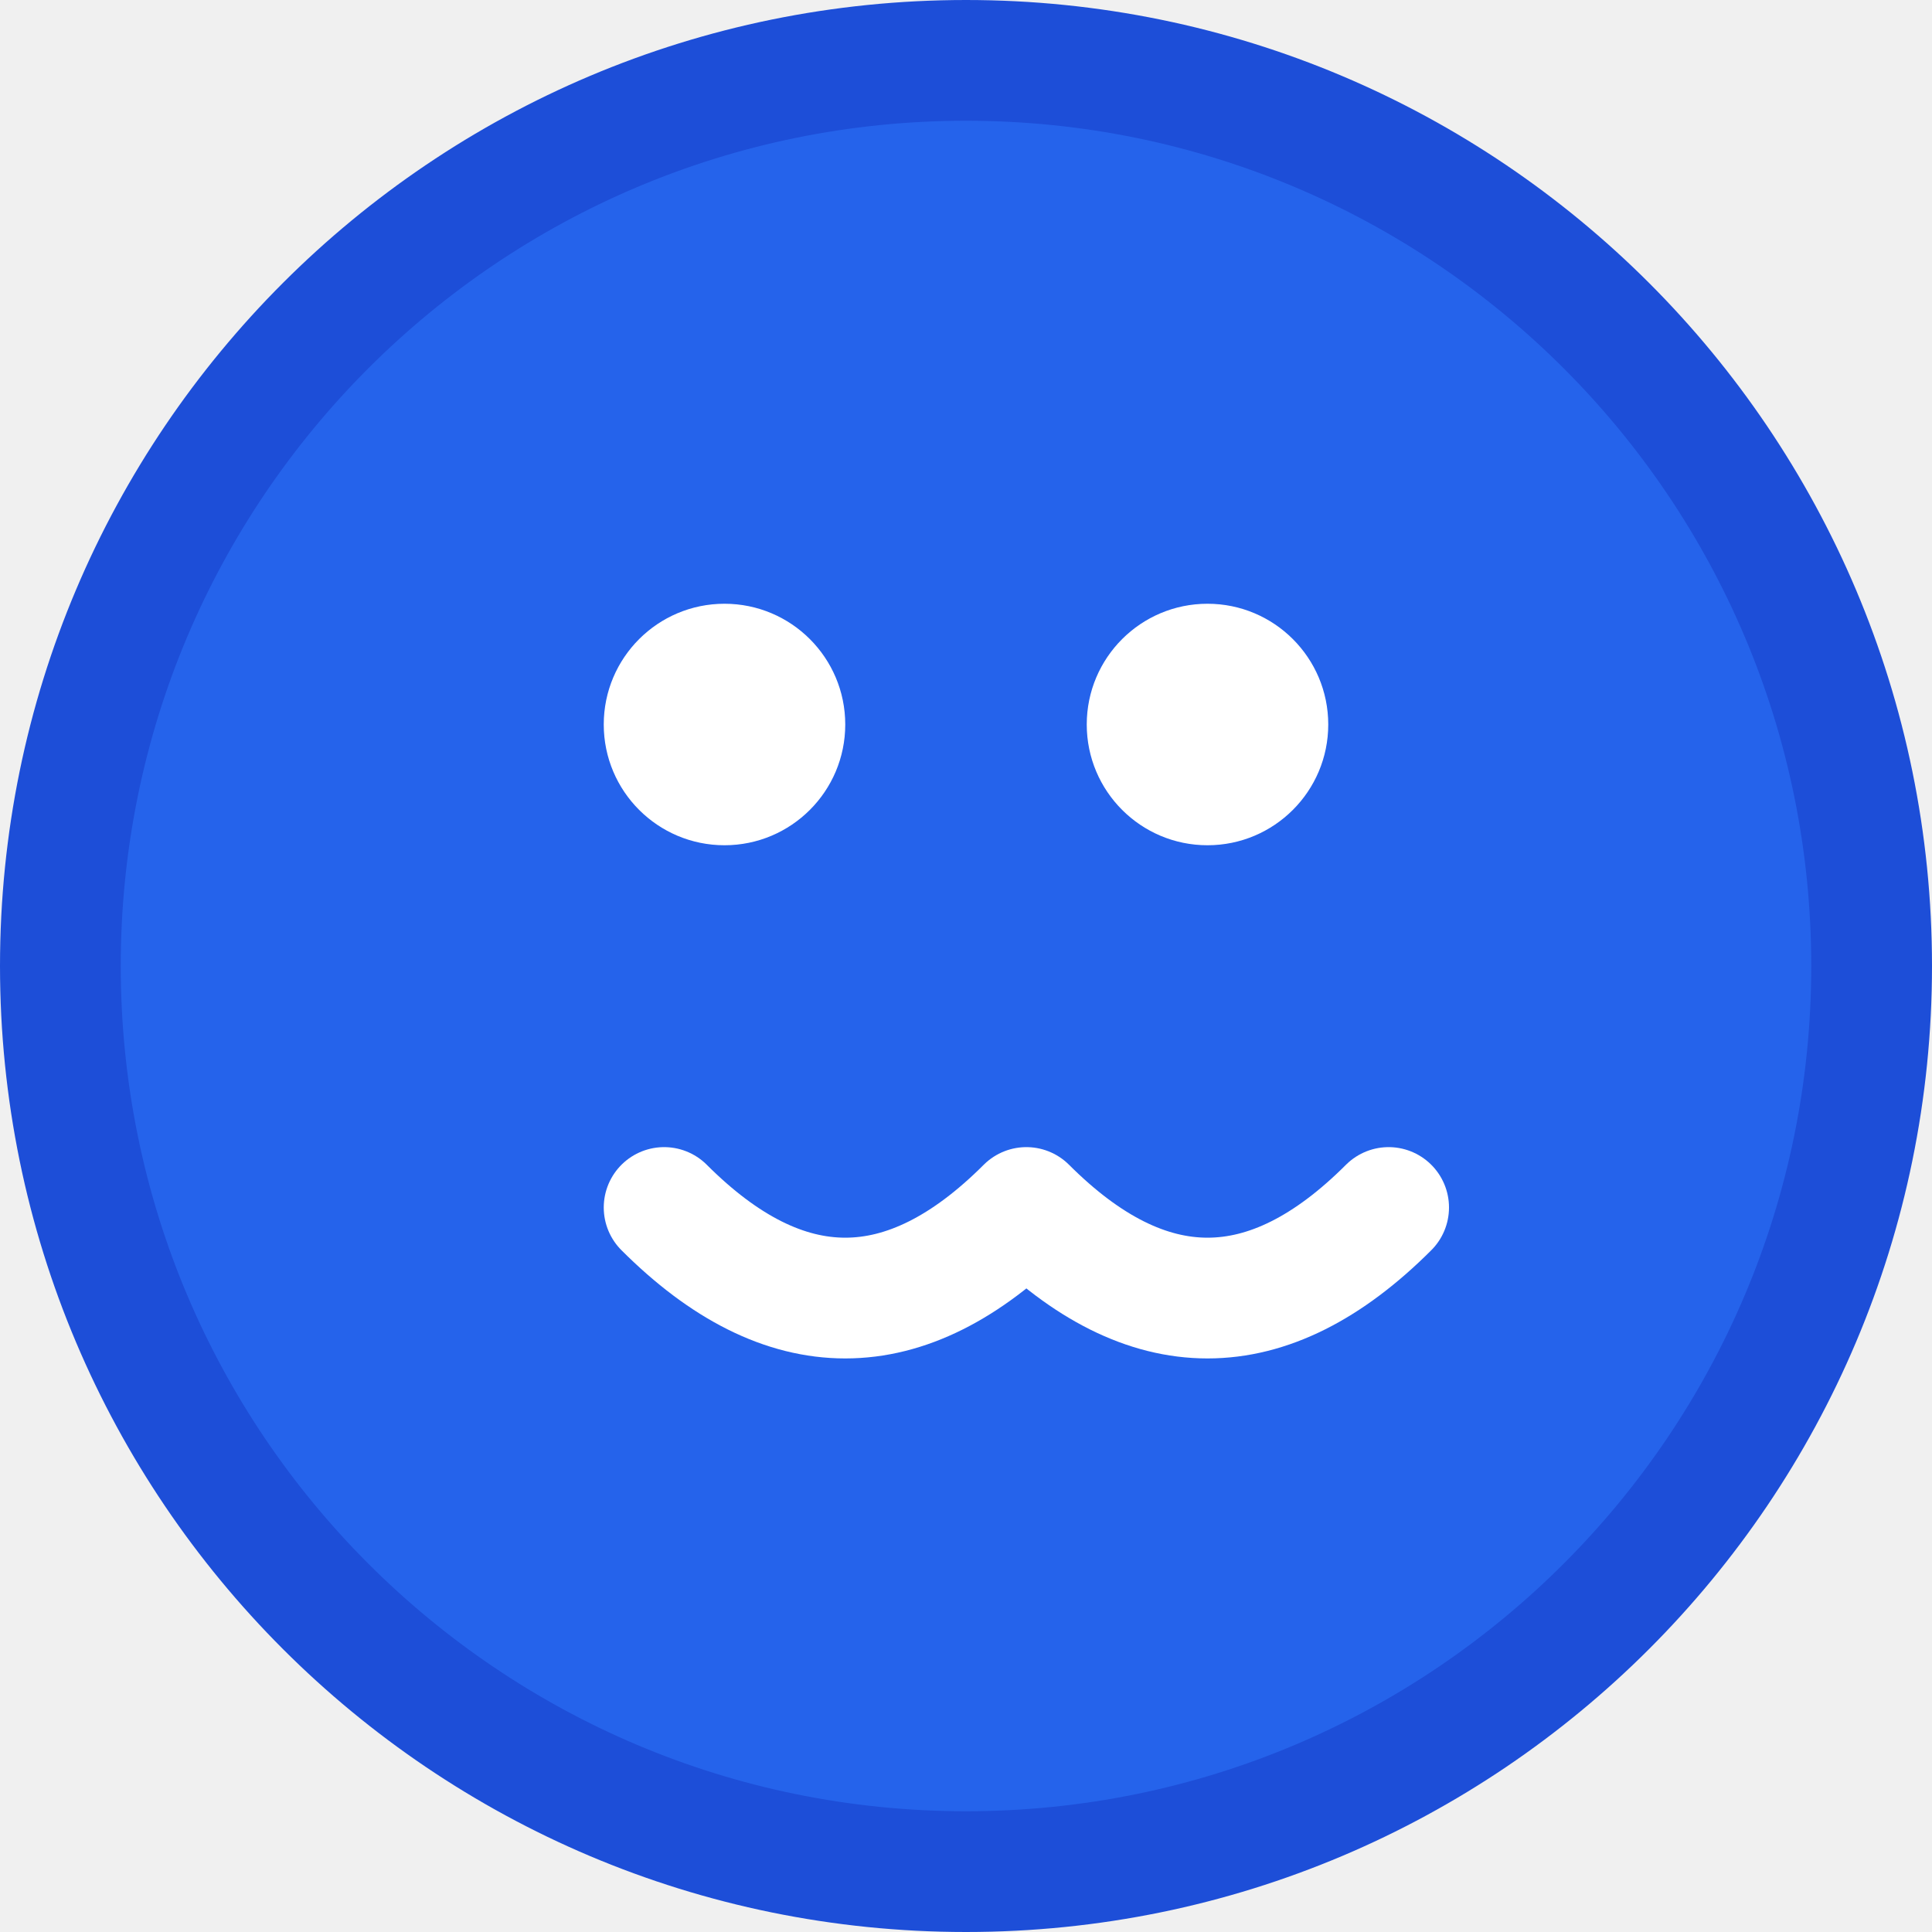
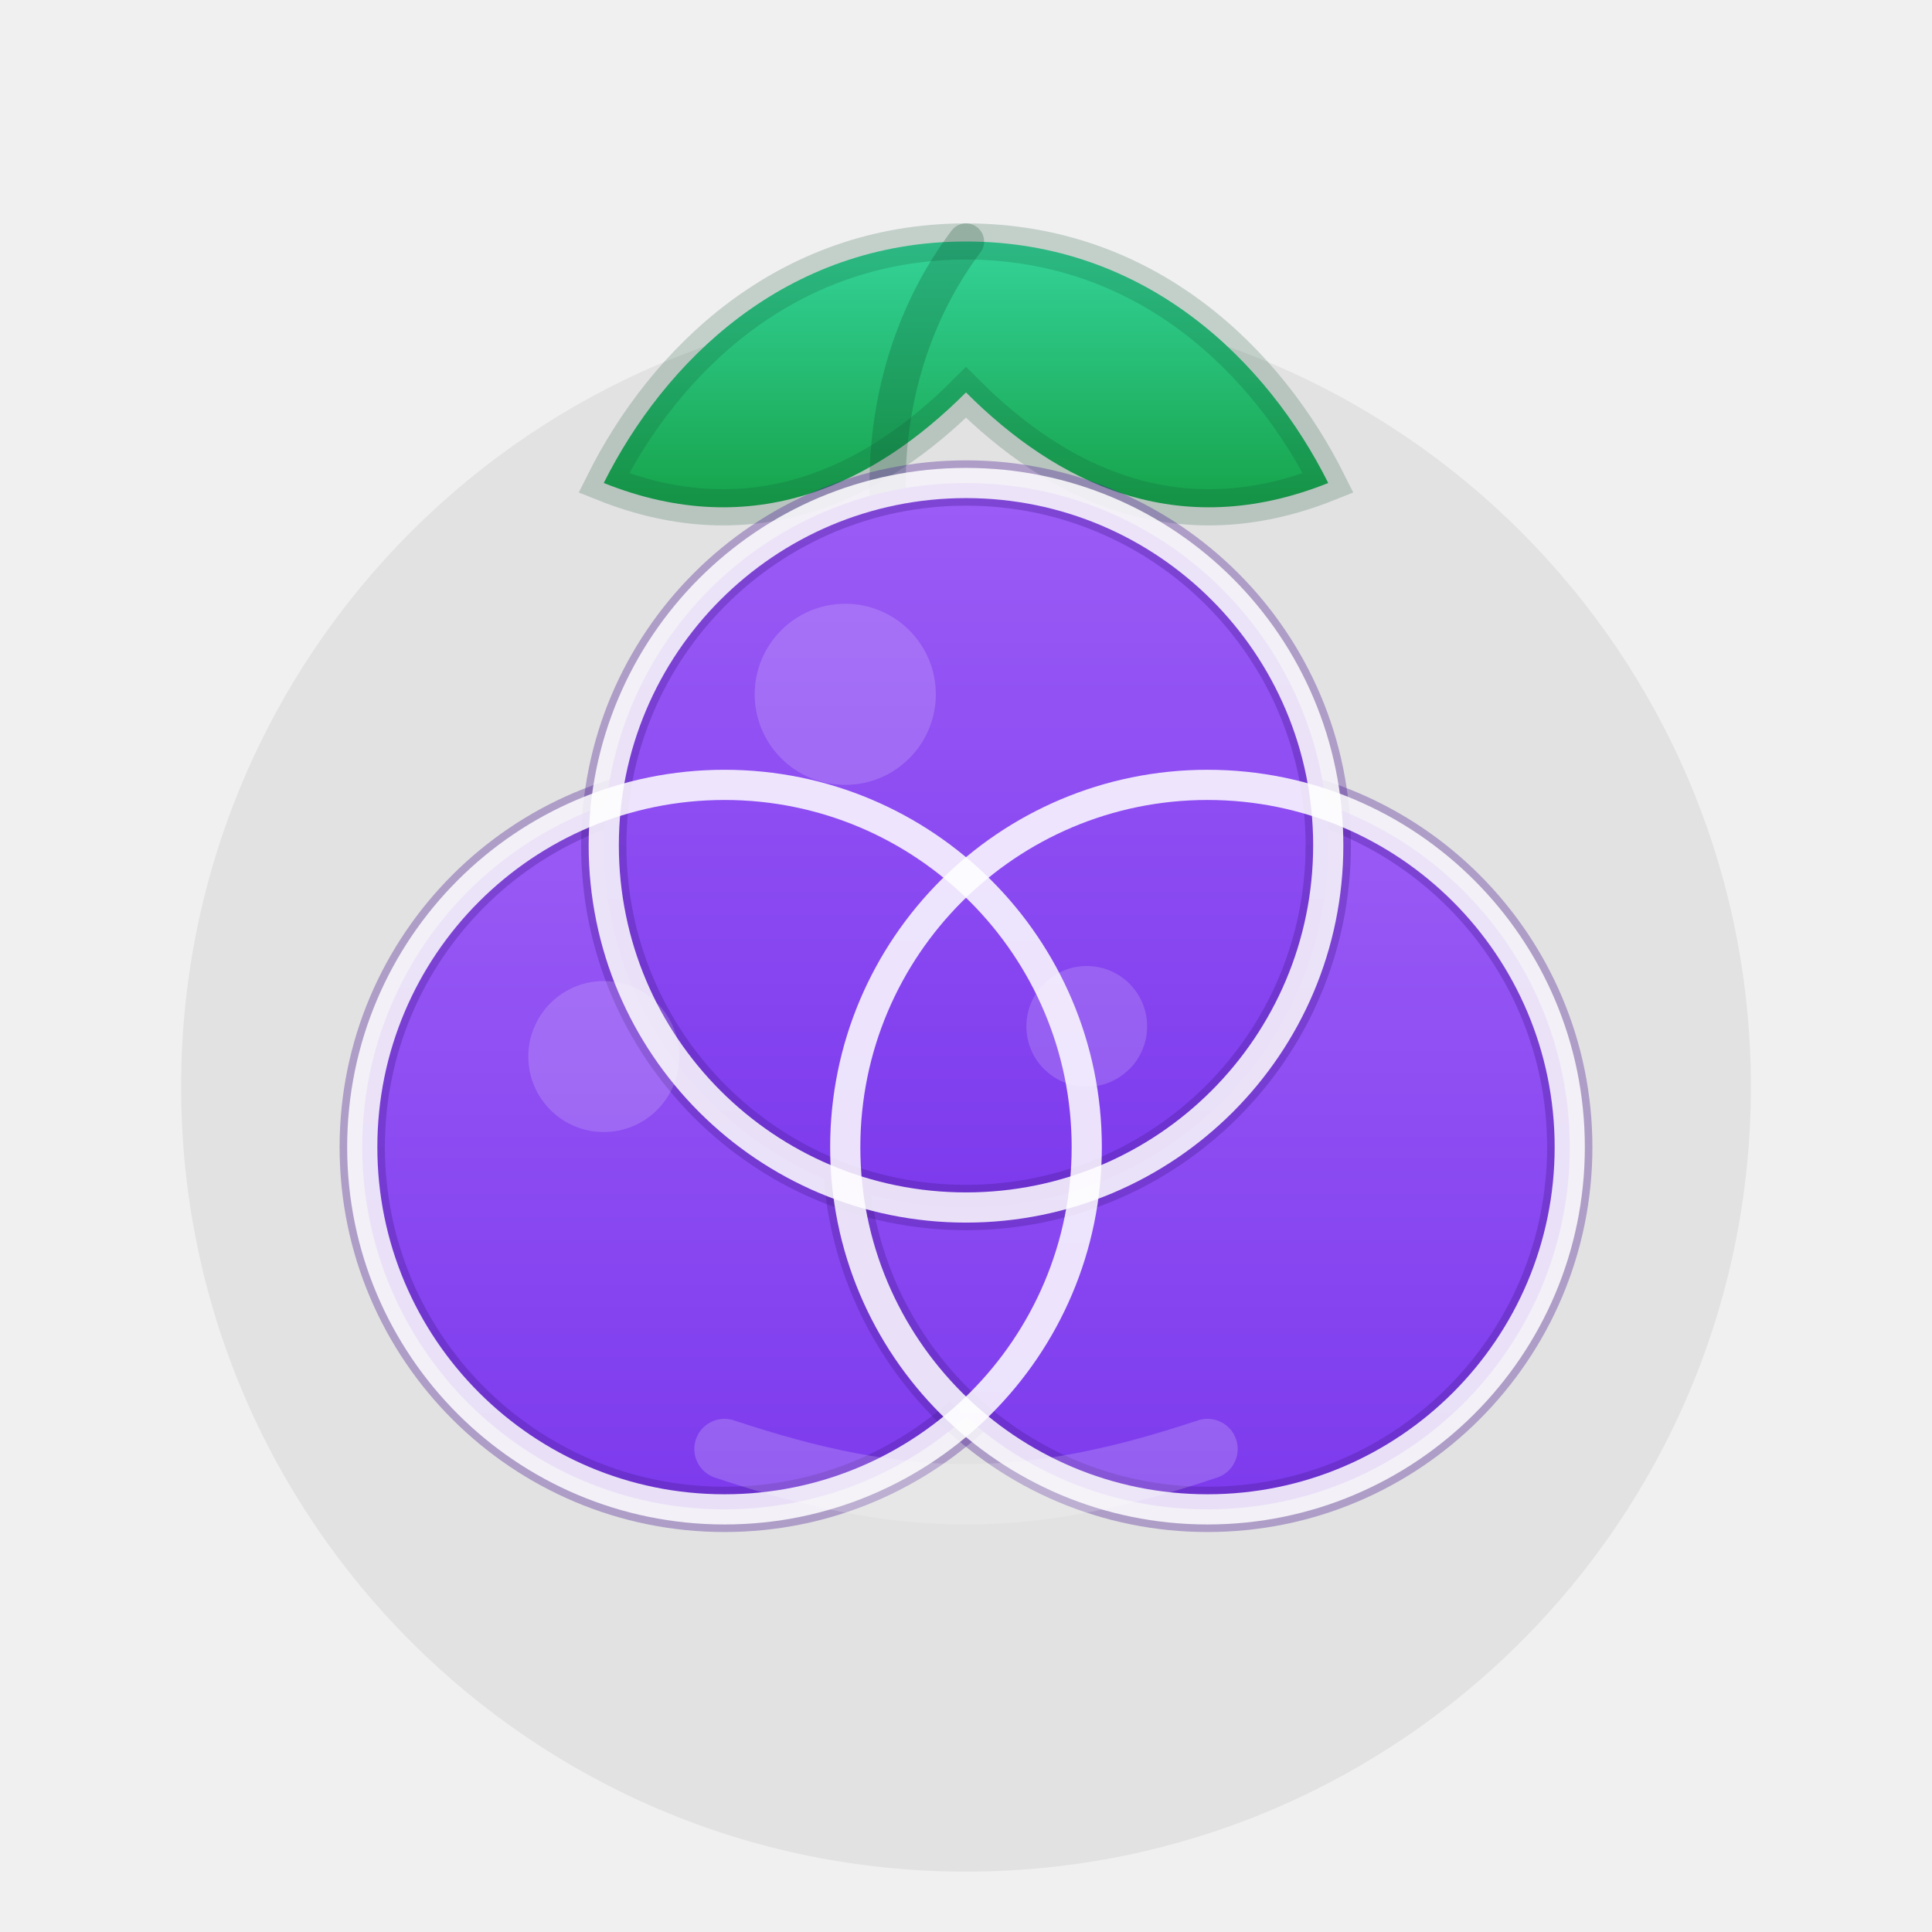
- <svg xmlns="http://www.w3.org/2000/svg" width="32" height="32" viewBox="0 0 32 32">
-   <circle cx="16" cy="16" r="15" fill="#2563eb" stroke="#1d4ed8" stroke-width="2" />
-   <path d="M11 20c2 2 4 2 6 0 2 2 4 2 6 0" stroke="#fff" stroke-width="2" stroke-linecap="round" stroke-linejoin="round" fill="none" />
-   <circle cx="12" cy="12" r="2" fill="#fff" />
-   <circle cx="20" cy="12" r="2" fill="#fff" />
+ <svg xmlns="http://www.w3.org/2000/svg" width="32" height="32" viewBox="0 0 64 64" role="img" aria-label="Berry">
+   <defs>
+     <linearGradient id="bberry" x1="0" x2="0" y1="0" y2="1">
+       <stop offset="0%" stop-color="#9b5cf6" />
+       <stop offset="100%" stop-color="#7c3aed" />
+     </linearGradient>
+     <linearGradient id="leaf" x1="0" x2="0" y1="0" y2="1">
+       <stop offset="0%" stop-color="#34d399" />
+       <stop offset="100%" stop-color="#16a34a" />
+     </linearGradient>
+   </defs>
+   <g opacity="0.06">
+     <circle cx="32" cy="36" r="26" fill="#000" />
+   </g>
+   <g transform="translate(0,-2)">
+     <path d="M32 10c6 0 10 4 12 8-5 2-9 0-12-3-3 3-7 5-12 3 2-4 6-8 12-8z" fill="url(#leaf)" stroke="#0f5132" stroke-opacity="0.2" stroke-width="1.2" />
+     <path d="M32 10c-3 4-3 9-2 12" fill="none" stroke="#0f5132" stroke-opacity="0.25" stroke-width="1.2" stroke-linecap="round" />
+   </g>
+   <g>
+     <circle cx="24" cy="38" r="12" fill="url(#bberry)" stroke="#4c1d95" stroke-opacity="0.35" stroke-width="1.5" />
+     <circle cx="40" cy="38" r="12" fill="url(#bberry)" stroke="#4c1d95" stroke-opacity="0.35" stroke-width="1.5" />
+     <circle cx="32" cy="28" r="12" fill="url(#bberry)" stroke="#4c1d95" stroke-opacity="0.35" stroke-width="1.5" />
+   </g>
+   <g fill="#fff" opacity="0.16">
+     <circle cx="28" cy="23" r="3" />
+     <circle cx="20" cy="35" r="2.5" />
+     <circle cx="36" cy="34" r="2" />
+   </g>
+   <path d="M24 48c6 2 10 2 16 0" fill="none" stroke="#ffffff" stroke-opacity="0.18" stroke-width="2" stroke-linecap="round" />
+   <g fill="none" stroke="#ffffff" stroke-opacity="0.85" stroke-width="1">
+     <circle cx="24" cy="38" r="12" />
+     <circle cx="40" cy="38" r="12" />
+     <circle cx="32" cy="28" r="12" />
+   </g>
</svg>
